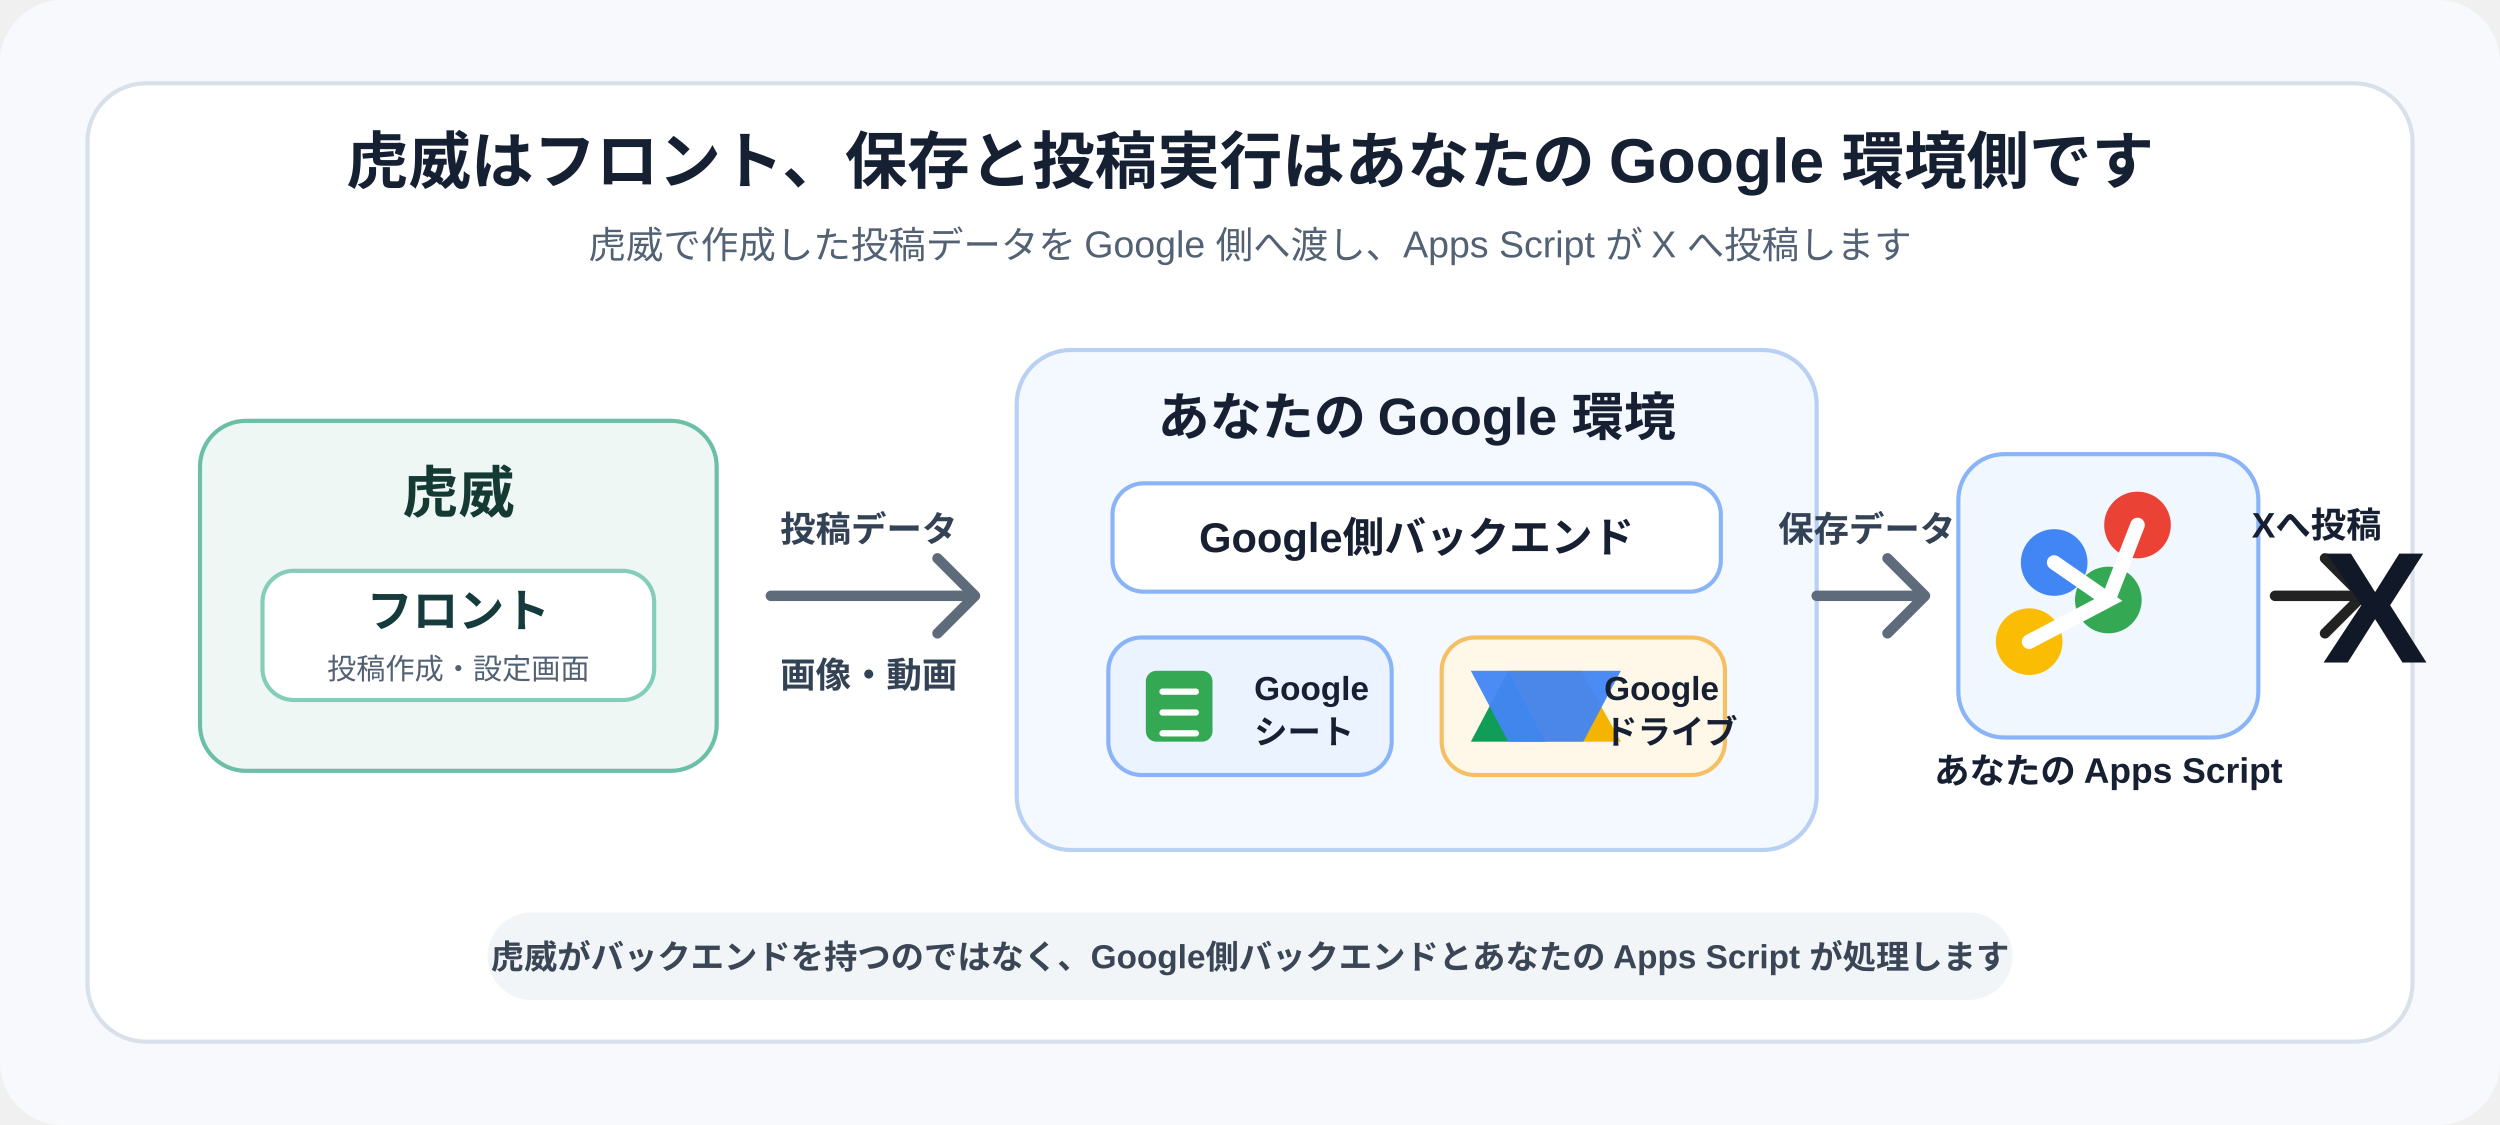
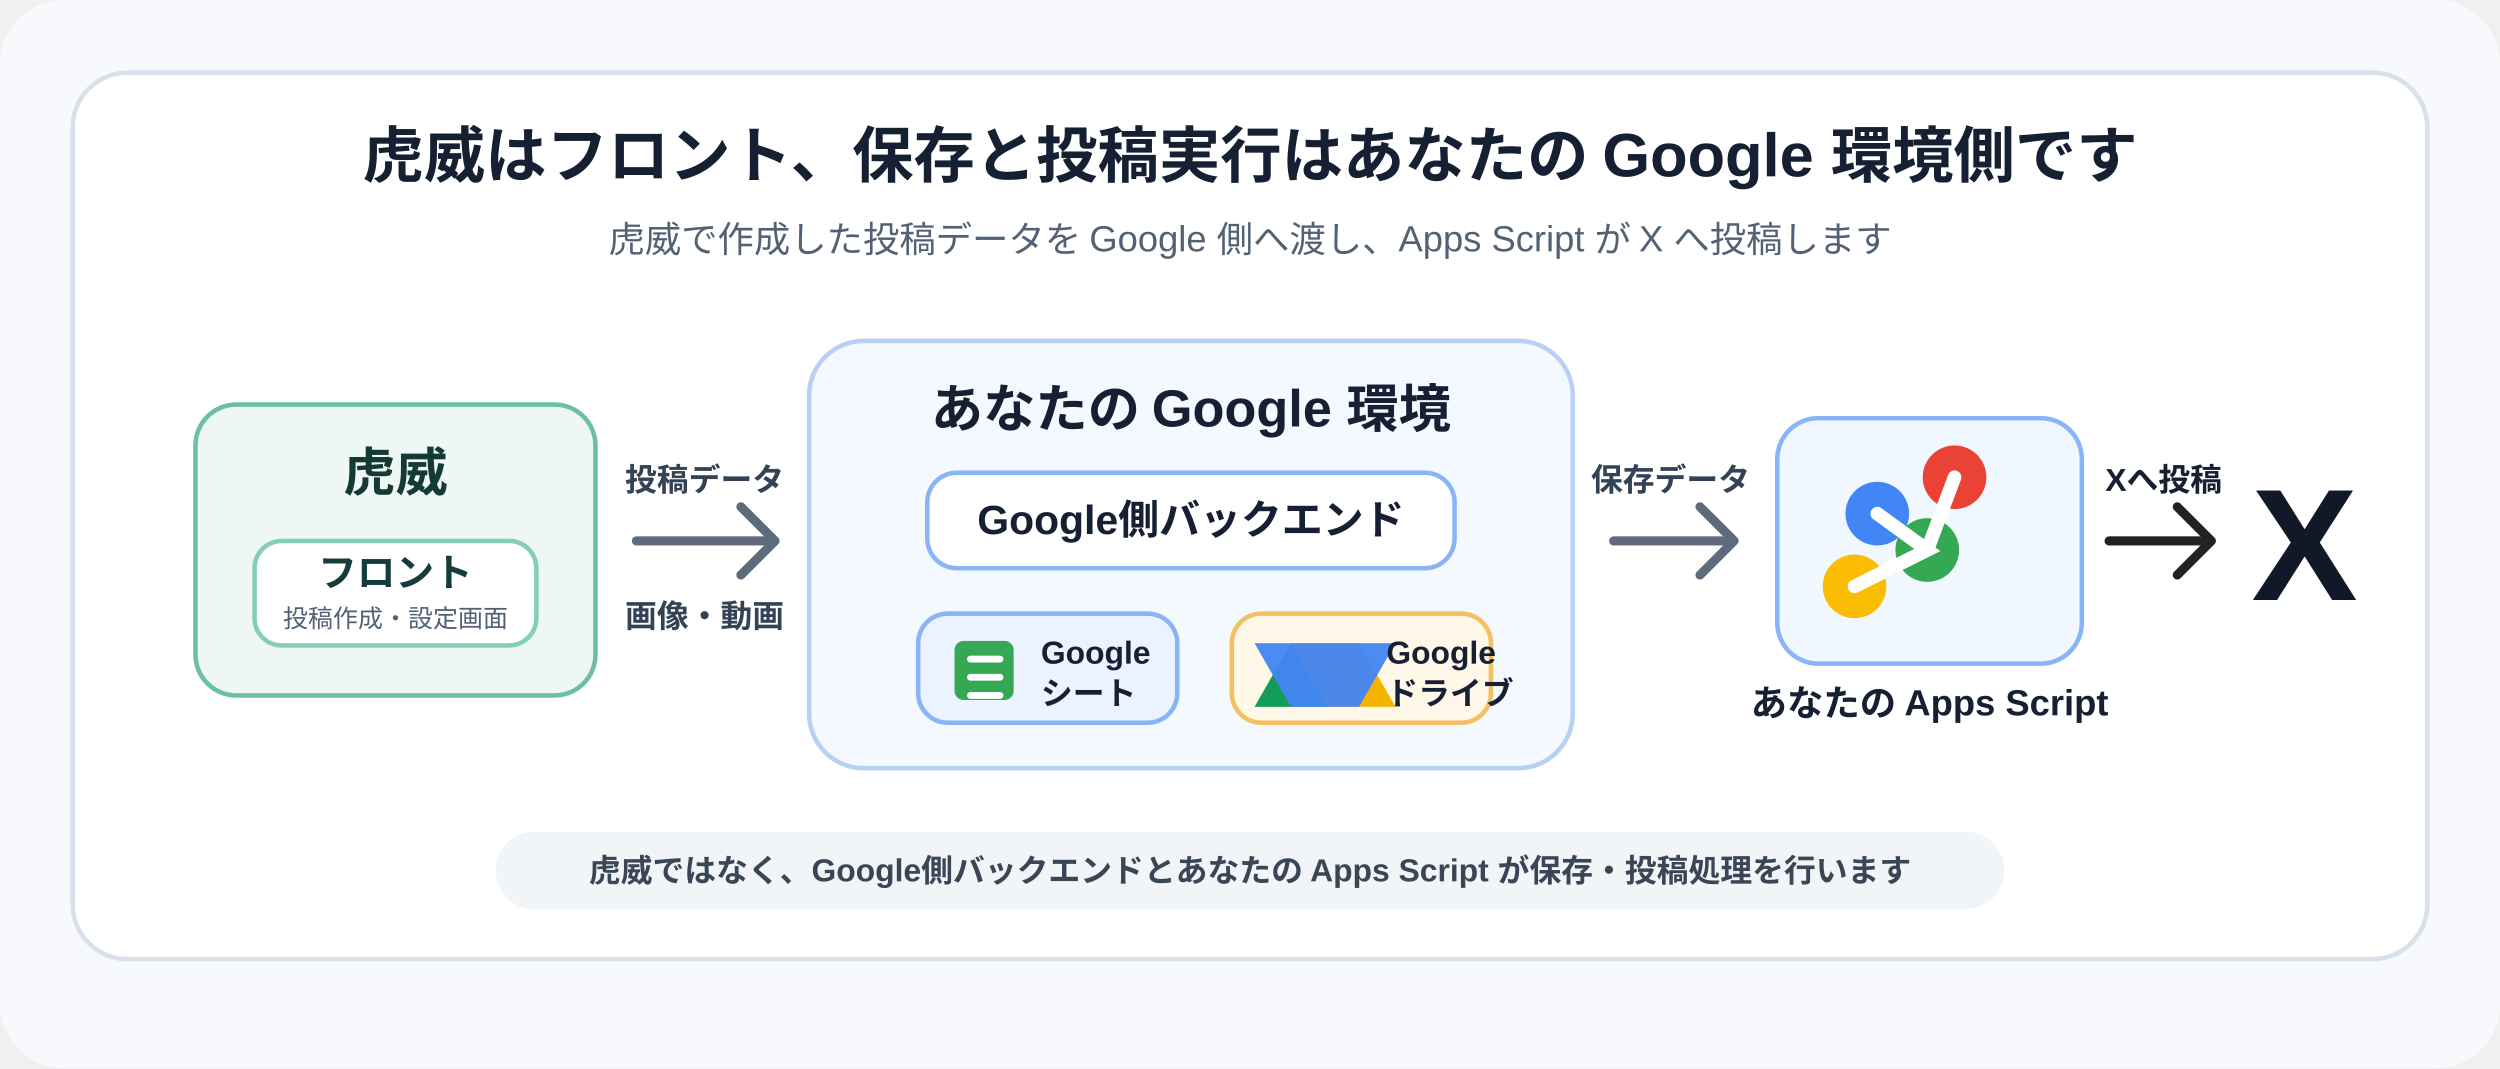
- <svg xmlns="http://www.w3.org/2000/svg" width="1200" height="540" viewBox="0 0 1200 540" fill="none" role="img" aria-labelledby="title desc">
-   <rect width="1200" height="540" rx="30" fill="#F7F9FC" />
-   <rect x="42" y="40" width="1116" height="460" rx="28" fill="#FFFFFF" stroke="#D8E0EA" stroke-width="2" />
-   <text x="600" y="88" text-anchor="middle" fill="#162033" font-family="Arial, sans-serif" font-size="30" font-weight="700">虎威はフロント、保存と投稿実行はあなたの Google 環境側です</text>
-   <text x="600" y="124" text-anchor="middle" fill="#526174" font-family="Arial, sans-serif" font-size="18">虎威で作成した投稿データを Google 側へ渡し、Apps Script が X へ投稿します</text>
-   <rect x="96" y="202" width="248" height="168" rx="22" fill="#EEF7F4" stroke="#6CBFA7" stroke-width="2" />
-   <text x="220" y="246" text-anchor="middle" fill="#153A34" font-family="Arial, sans-serif" font-size="27" font-weight="700">虎威</text>
-   <rect x="126" y="274" width="188" height="62" rx="15" fill="#FFFFFF" stroke="#83CDB9" stroke-width="2" />
-   <text x="220" y="301" text-anchor="middle" fill="#163B3C" font-family="Arial, sans-serif" font-size="22" font-weight="700">フロント</text>
-   <text x="220" y="326" text-anchor="middle" fill="#526174" font-family="Arial, sans-serif" font-size="14">投稿作成・設定画面</text>
-   <path d="M370 286H464" stroke="#5E6B7B" stroke-width="5" stroke-linecap="round" />
-   <path d="M450 268L468 286L450 304" stroke="#5E6B7B" stroke-width="5" stroke-linecap="round" stroke-linejoin="round" />
-   <text x="417" y="260" text-anchor="middle" fill="#344255" font-family="Arial, sans-serif" font-size="17" font-weight="700">投稿データ</text>
-   <text x="417" y="330" text-anchor="middle" fill="#344255" font-family="Arial, sans-serif" font-size="17" font-weight="700">画像・動画</text>
-   <rect x="488" y="168" width="384" height="240" rx="26" fill="#F4F8FF" stroke="#B9D0F5" stroke-width="2" />
-   <text x="680" y="209" text-anchor="middle" fill="#172033" font-family="Arial, sans-serif" font-size="25" font-weight="700">あなたの Google 環境</text>
-   <rect x="534" y="232" width="292" height="52" rx="15" fill="#FFFFFF" stroke="#8AB4F8" stroke-width="2" />
-   <text x="680" y="265" text-anchor="middle" fill="#172033" font-family="Arial, sans-serif" font-size="20" font-weight="700">Google側バックエンド</text>
-   <rect x="532" y="306" width="136" height="66" rx="16" fill="#EAF3FF" stroke="#8AB4F8" stroke-width="2" />
-   <rect x="550" y="322" width="32" height="34" rx="5" fill="#34A853" />
-   <path d="M558 332H574M558 342H574M558 352H574" stroke="#FFFFFF" stroke-width="3" stroke-linecap="round" />
-   <text x="602" y="336" fill="#172033" font-family="Arial, sans-serif" font-size="16" font-weight="700">Google</text>
-   <text x="602" y="357" fill="#172033" font-family="Arial, sans-serif" font-size="16" font-weight="700">シート</text>
-   <rect x="692" y="306" width="136" height="66" rx="16" fill="#FFF7E8" stroke="#F5C064" stroke-width="2" />
-   <path d="M724 322L742 356H706L724 322Z" fill="#0F9D58" />
-   <path d="M724 322H759L778 356H742L724 322Z" fill="#F4B400" />
-   <path d="M706 356H742L778 356L760 390H724L706 356Z" transform="translate(0 -34)" fill="#4285F4" opacity="0.95" />
-   <text x="770" y="336" fill="#172033" font-family="Arial, sans-serif" font-size="16" font-weight="700">Google</text>
-   <text x="770" y="357" fill="#172033" font-family="Arial, sans-serif" font-size="16" font-weight="700">ドライブ</text>
-   <path d="M872 286H920" stroke="#5E6B7B" stroke-width="5" stroke-linecap="round" />
-   <path d="M906 268L924 286L906 304" stroke="#5E6B7B" stroke-width="5" stroke-linecap="round" stroke-linejoin="round" />
-   <text x="896" y="260" text-anchor="middle" fill="#344255" font-family="Arial, sans-serif" font-size="17" font-weight="700">保存データ</text>
-   <rect x="940" y="218" width="144" height="136" rx="22" fill="#F1F7FF" stroke="#8AB4F8" stroke-width="2" />
-   <circle cx="986" cy="270" r="16" fill="#4285F4" />
-   <circle cx="1012" cy="288" r="16" fill="#34A853" />
-   <circle cx="974" cy="308" r="16" fill="#FBBC04" />
-   <circle cx="1026" cy="252" r="16" fill="#EA4335" />
-   <path d="M986 270L1012 288L974 308M1012 288L1026 252" stroke="#FFFFFF" stroke-width="7" stroke-linecap="round" />
-   <text x="1012" y="376" text-anchor="middle" fill="#172033" font-family="Arial, sans-serif" font-size="17" font-weight="700">あなたの Apps Script</text>
-   <path d="M1092 286H1130" stroke="#222222" stroke-width="5" stroke-linecap="round" />
-   <path d="M1116 268L1134 286L1116 304" stroke="#222222" stroke-width="5" stroke-linecap="round" stroke-linejoin="round" />
-   <text x="1112" y="258" text-anchor="middle" fill="#172033" font-family="Arial, sans-serif" font-size="17" font-weight="700">Xへ投稿</text>
-   <text x="1140" y="318" text-anchor="middle" fill="#111827" font-family="Arial, sans-serif" font-size="76" font-weight="700">X</text>
-   <rect x="234" y="438" width="732" height="42" rx="21" fill="#F2F5F8" />
-   <text x="600" y="465" text-anchor="middle" fill="#3A4656" font-family="Arial, sans-serif" font-size="16" font-weight="700">虎威がバックエンドを持つのではなく、Google側バックエンドとあなたの Apps Script が処理します</text>
+ <svg xmlns="http://www.w3.org/2000/svg" width="1100" height="470" viewBox="0 0 1100 470" fill="none" role="img" aria-labelledby="title desc">
+   <rect width="1100" height="470" rx="28" fill="#F7F9FC" />
+   <rect x="32" y="32" width="1036" height="390" rx="24" fill="#FFFFFF" stroke="#D8E0EA" stroke-width="2" />
+   <text x="550" y="78" text-anchor="middle" fill="#162033" font-family="Arial, sans-serif" font-size="27" font-weight="700">虎威はフロント、保存と投稿実行はあなたの Google 環境側です</text>
+   <text x="550" y="111" text-anchor="middle" fill="#526174" font-family="Arial, sans-serif" font-size="16">虎威で作成した投稿データを Google 側へ渡し、Apps Script が X へ投稿します</text>
+   <rect x="86" y="178" width="176" height="128" rx="18" fill="#EEF7F4" stroke="#6CBFA7" stroke-width="2" />
+   <text x="174" y="216" text-anchor="middle" fill="#153A34" font-family="Arial, sans-serif" font-size="23" font-weight="700">虎威</text>
+   <rect x="112" y="238" width="124" height="46" rx="12" fill="#FFFFFF" stroke="#83CDB9" stroke-width="2" />
+   <text x="174" y="258" text-anchor="middle" fill="#163B3C" font-family="Arial, sans-serif" font-size="17" font-weight="700">フロント</text>
+   <text x="174" y="276" text-anchor="middle" fill="#526174" font-family="Arial, sans-serif" font-size="11">投稿作成・設定画面</text>
+   <path d="M280 238H338" stroke="#5E6B7B" stroke-width="4" stroke-linecap="round" />
+   <path d="M326 223L341 238L326 253" stroke="#5E6B7B" stroke-width="4" stroke-linecap="round" stroke-linejoin="round" />
+   <text x="310" y="216" text-anchor="middle" fill="#344255" font-family="Arial, sans-serif" font-size="14" font-weight="700">投稿データ</text>
+   <text x="310" y="276" text-anchor="middle" fill="#344255" font-family="Arial, sans-serif" font-size="14" font-weight="700">画像・動画</text>
+   <rect x="356" y="150" width="336" height="188" rx="24" fill="#F4F8FF" stroke="#B9D0F5" stroke-width="2" />
+   <text x="524" y="188" text-anchor="middle" fill="#172033" font-family="Arial, sans-serif" font-size="23" font-weight="700">あなたの Google 環境</text>
+   <rect x="408" y="208" width="232" height="42" rx="13" fill="#FFFFFF" stroke="#8AB4F8" stroke-width="2" />
+   <text x="524" y="235" text-anchor="middle" fill="#172033" font-family="Arial, sans-serif" font-size="18" font-weight="700">Google側バックエンド</text>
+   <rect x="404" y="270" width="114" height="48" rx="13" fill="#EAF3FF" stroke="#8AB4F8" stroke-width="2" />
+   <rect x="420" y="282" width="26" height="26" rx="4" fill="#34A853" />
+   <path d="M427 290H440M427 298H440M427 306H440" stroke="#FFFFFF" stroke-width="3" stroke-linecap="round" />
+   <text x="458" y="292" fill="#172033" font-family="Arial, sans-serif" font-size="14" font-weight="700">Google</text>
+   <text x="458" y="310" fill="#172033" font-family="Arial, sans-serif" font-size="14" font-weight="700">シート</text>
+   <rect x="542" y="270" width="114" height="48" rx="13" fill="#FFF7E8" stroke="#F5C064" stroke-width="2" />
+   <path d="M568 283L584 311H552L568 283Z" fill="#0F9D58" />
+   <path d="M568 283H598L614 311H584L568 283Z" fill="#F4B400" />
+   <path d="M552 311H584L614 311L598 339H568L552 311Z" transform="translate(0 -28)" fill="#4285F4" opacity="0.95" />
+   <text x="610" y="292" fill="#172033" font-family="Arial, sans-serif" font-size="14" font-weight="700">Google</text>
+   <text x="610" y="310" fill="#172033" font-family="Arial, sans-serif" font-size="14" font-weight="700">ドライブ</text>
+   <path d="M710 238H760" stroke="#5E6B7B" stroke-width="4" stroke-linecap="round" />
+   <path d="M748 223L763 238L748 253" stroke="#5E6B7B" stroke-width="4" stroke-linecap="round" stroke-linejoin="round" />
+   <text x="735" y="216" text-anchor="middle" fill="#344255" font-family="Arial, sans-serif" font-size="14" font-weight="700">保存データ</text>
+   <rect x="782" y="184" width="134" height="108" rx="18" fill="#F1F7FF" stroke="#8AB4F8" stroke-width="2" />
+   <circle cx="826" cy="226" r="14" fill="#4285F4" />
+   <circle cx="848" cy="242" r="14" fill="#34A853" />
+   <circle cx="816" cy="258" r="14" fill="#FBBC04" />
+   <circle cx="860" cy="210" r="14" fill="#EA4335" />
+   <path d="M826 226L848 242L816 258M848 242L860 210" stroke="#FFFFFF" stroke-width="6" stroke-linecap="round" />
+   <text x="849" y="315" text-anchor="middle" fill="#172033" font-family="Arial, sans-serif" font-size="16" font-weight="700">あなたの Apps Script</text>
+   <path d="M928 238H970" stroke="#222222" stroke-width="4" stroke-linecap="round" />
+   <path d="M958 223L973 238L958 253" stroke="#222222" stroke-width="4" stroke-linecap="round" stroke-linejoin="round" />
+   <text x="952" y="216" text-anchor="middle" fill="#172033" font-family="Arial, sans-serif" font-size="14" font-weight="700">Xへ投稿</text>
+   <text x="1014" y="264" text-anchor="middle" fill="#111827" font-family="Arial, sans-serif" font-size="70" font-weight="700">X</text>
+   <rect x="218" y="366" width="664" height="34" rx="17" fill="#F2F5F8" />
+   <text x="550" y="388" text-anchor="middle" fill="#3A4656" font-family="Arial, sans-serif" font-size="14" font-weight="700">虎威ではなく、Google側バックエンドとあなたの Apps Script が保存・投稿処理を行います</text>
</svg>
